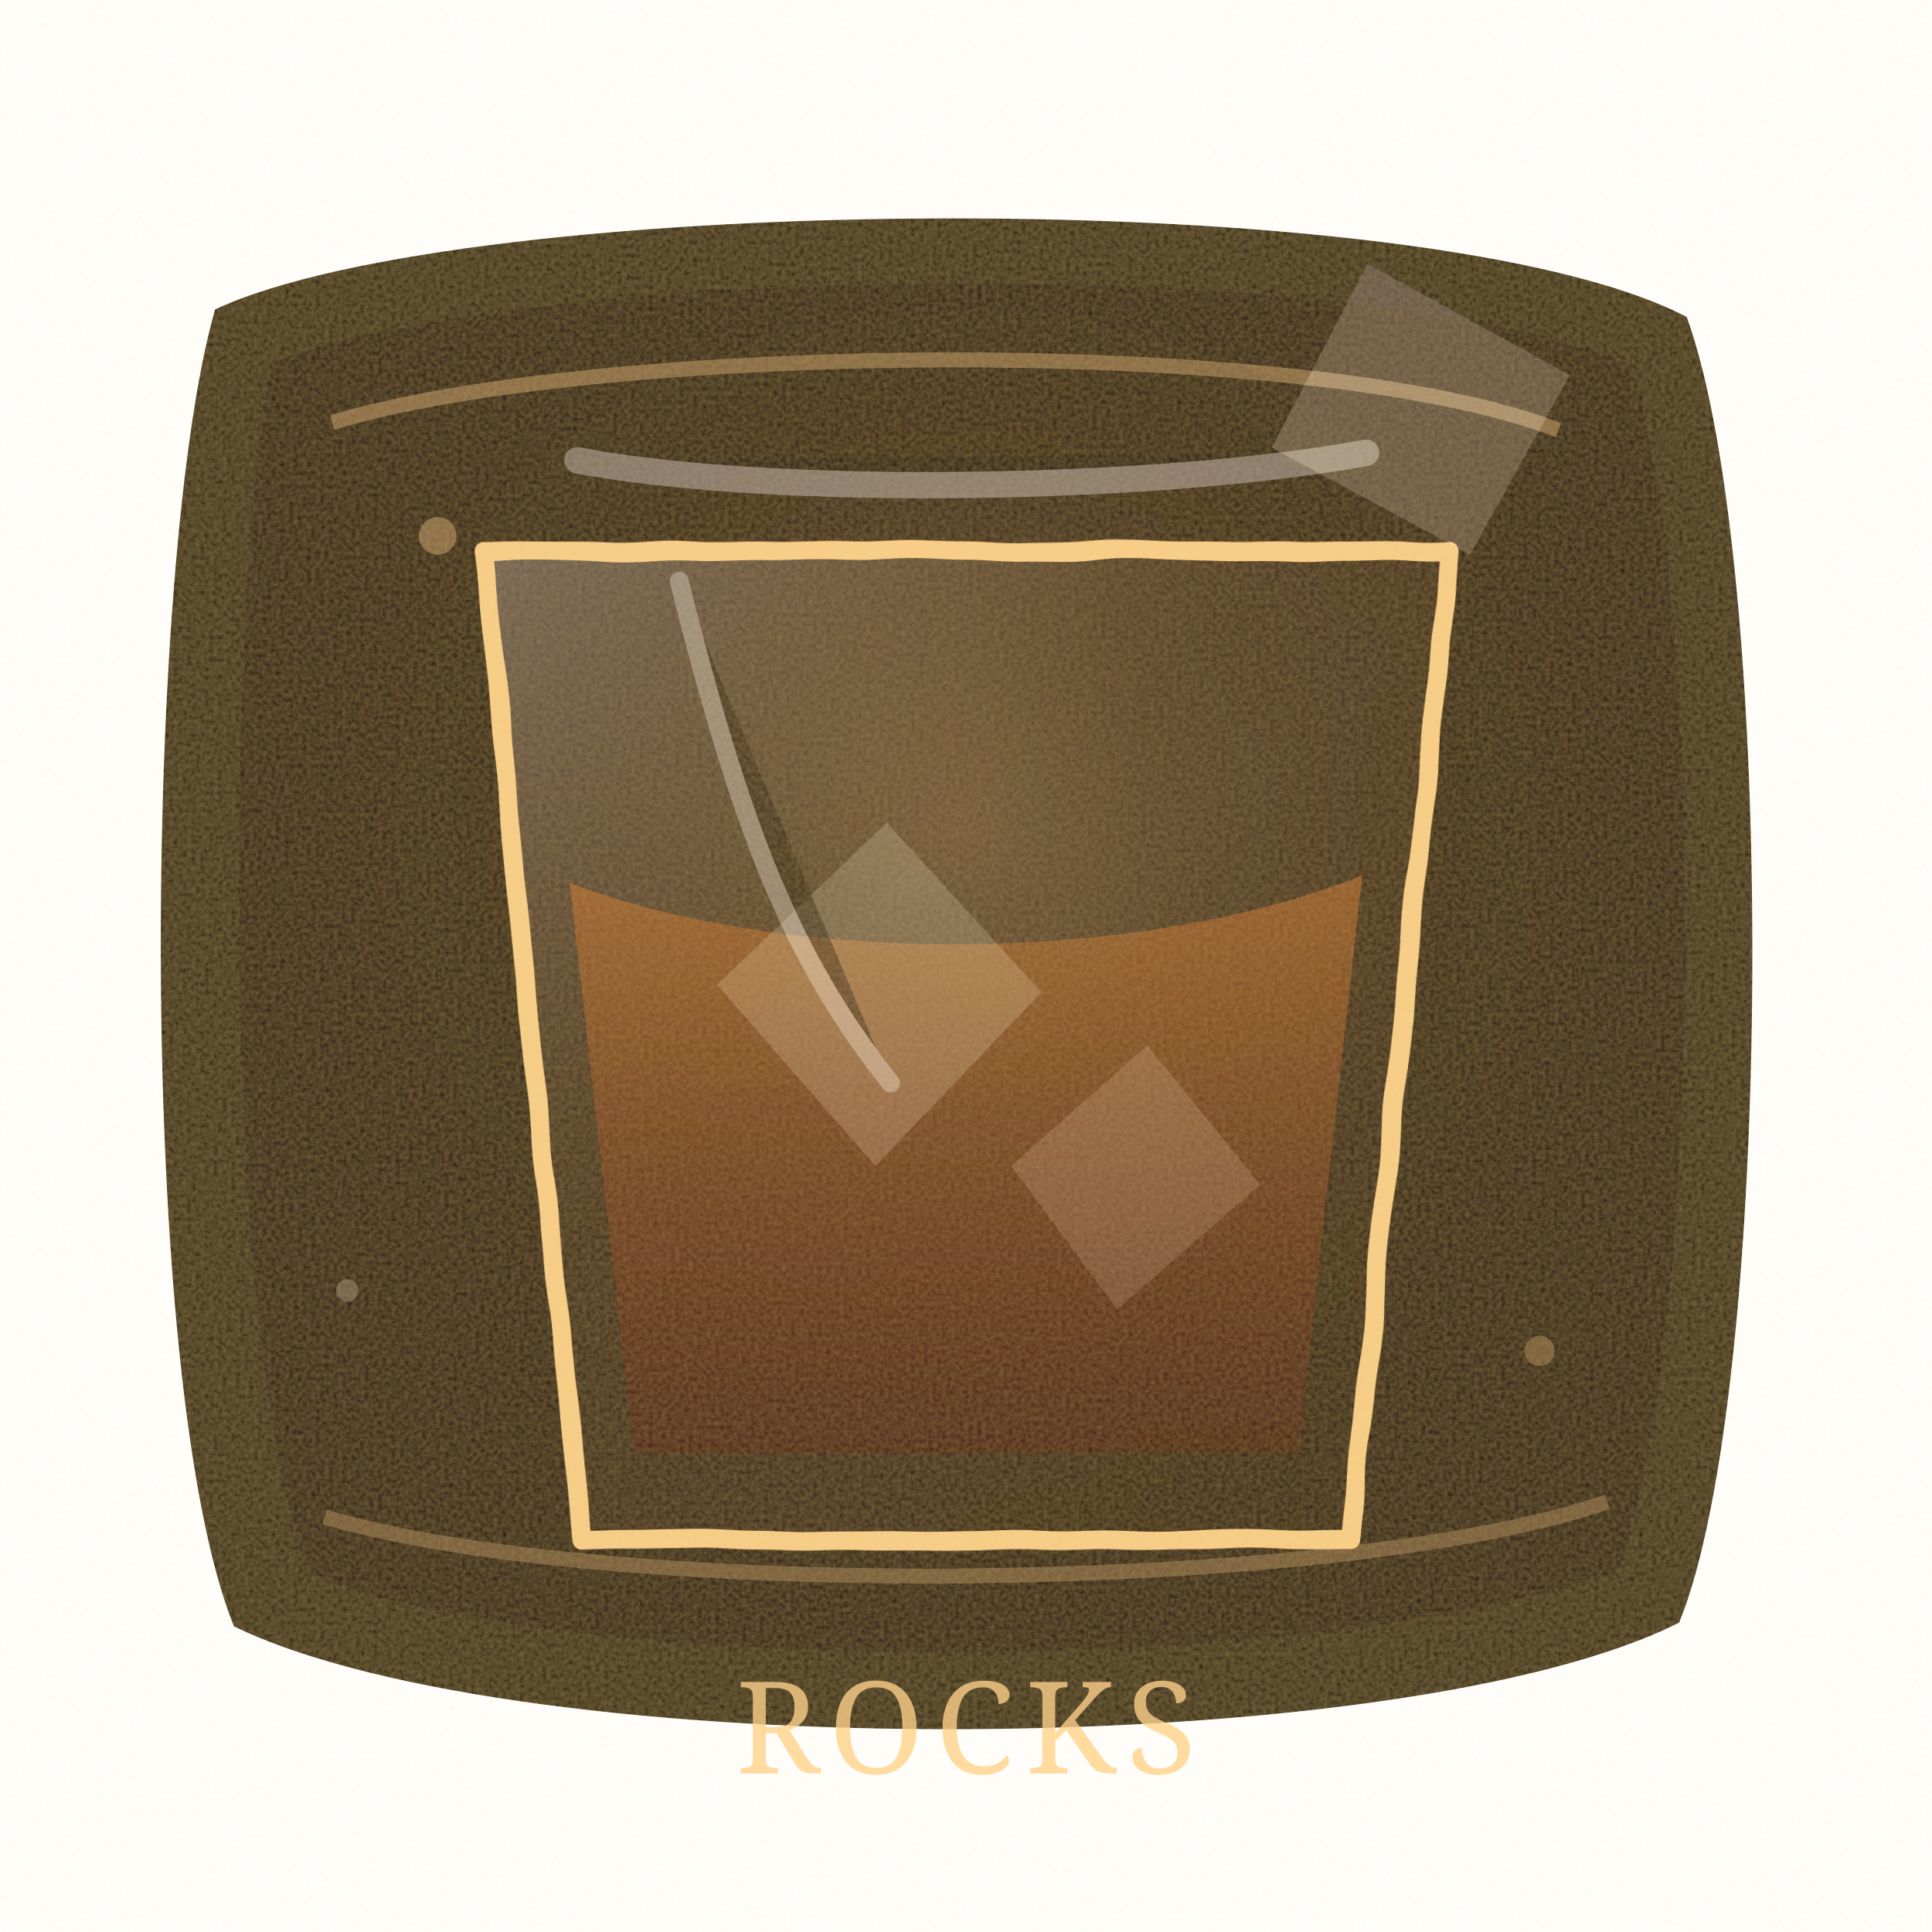
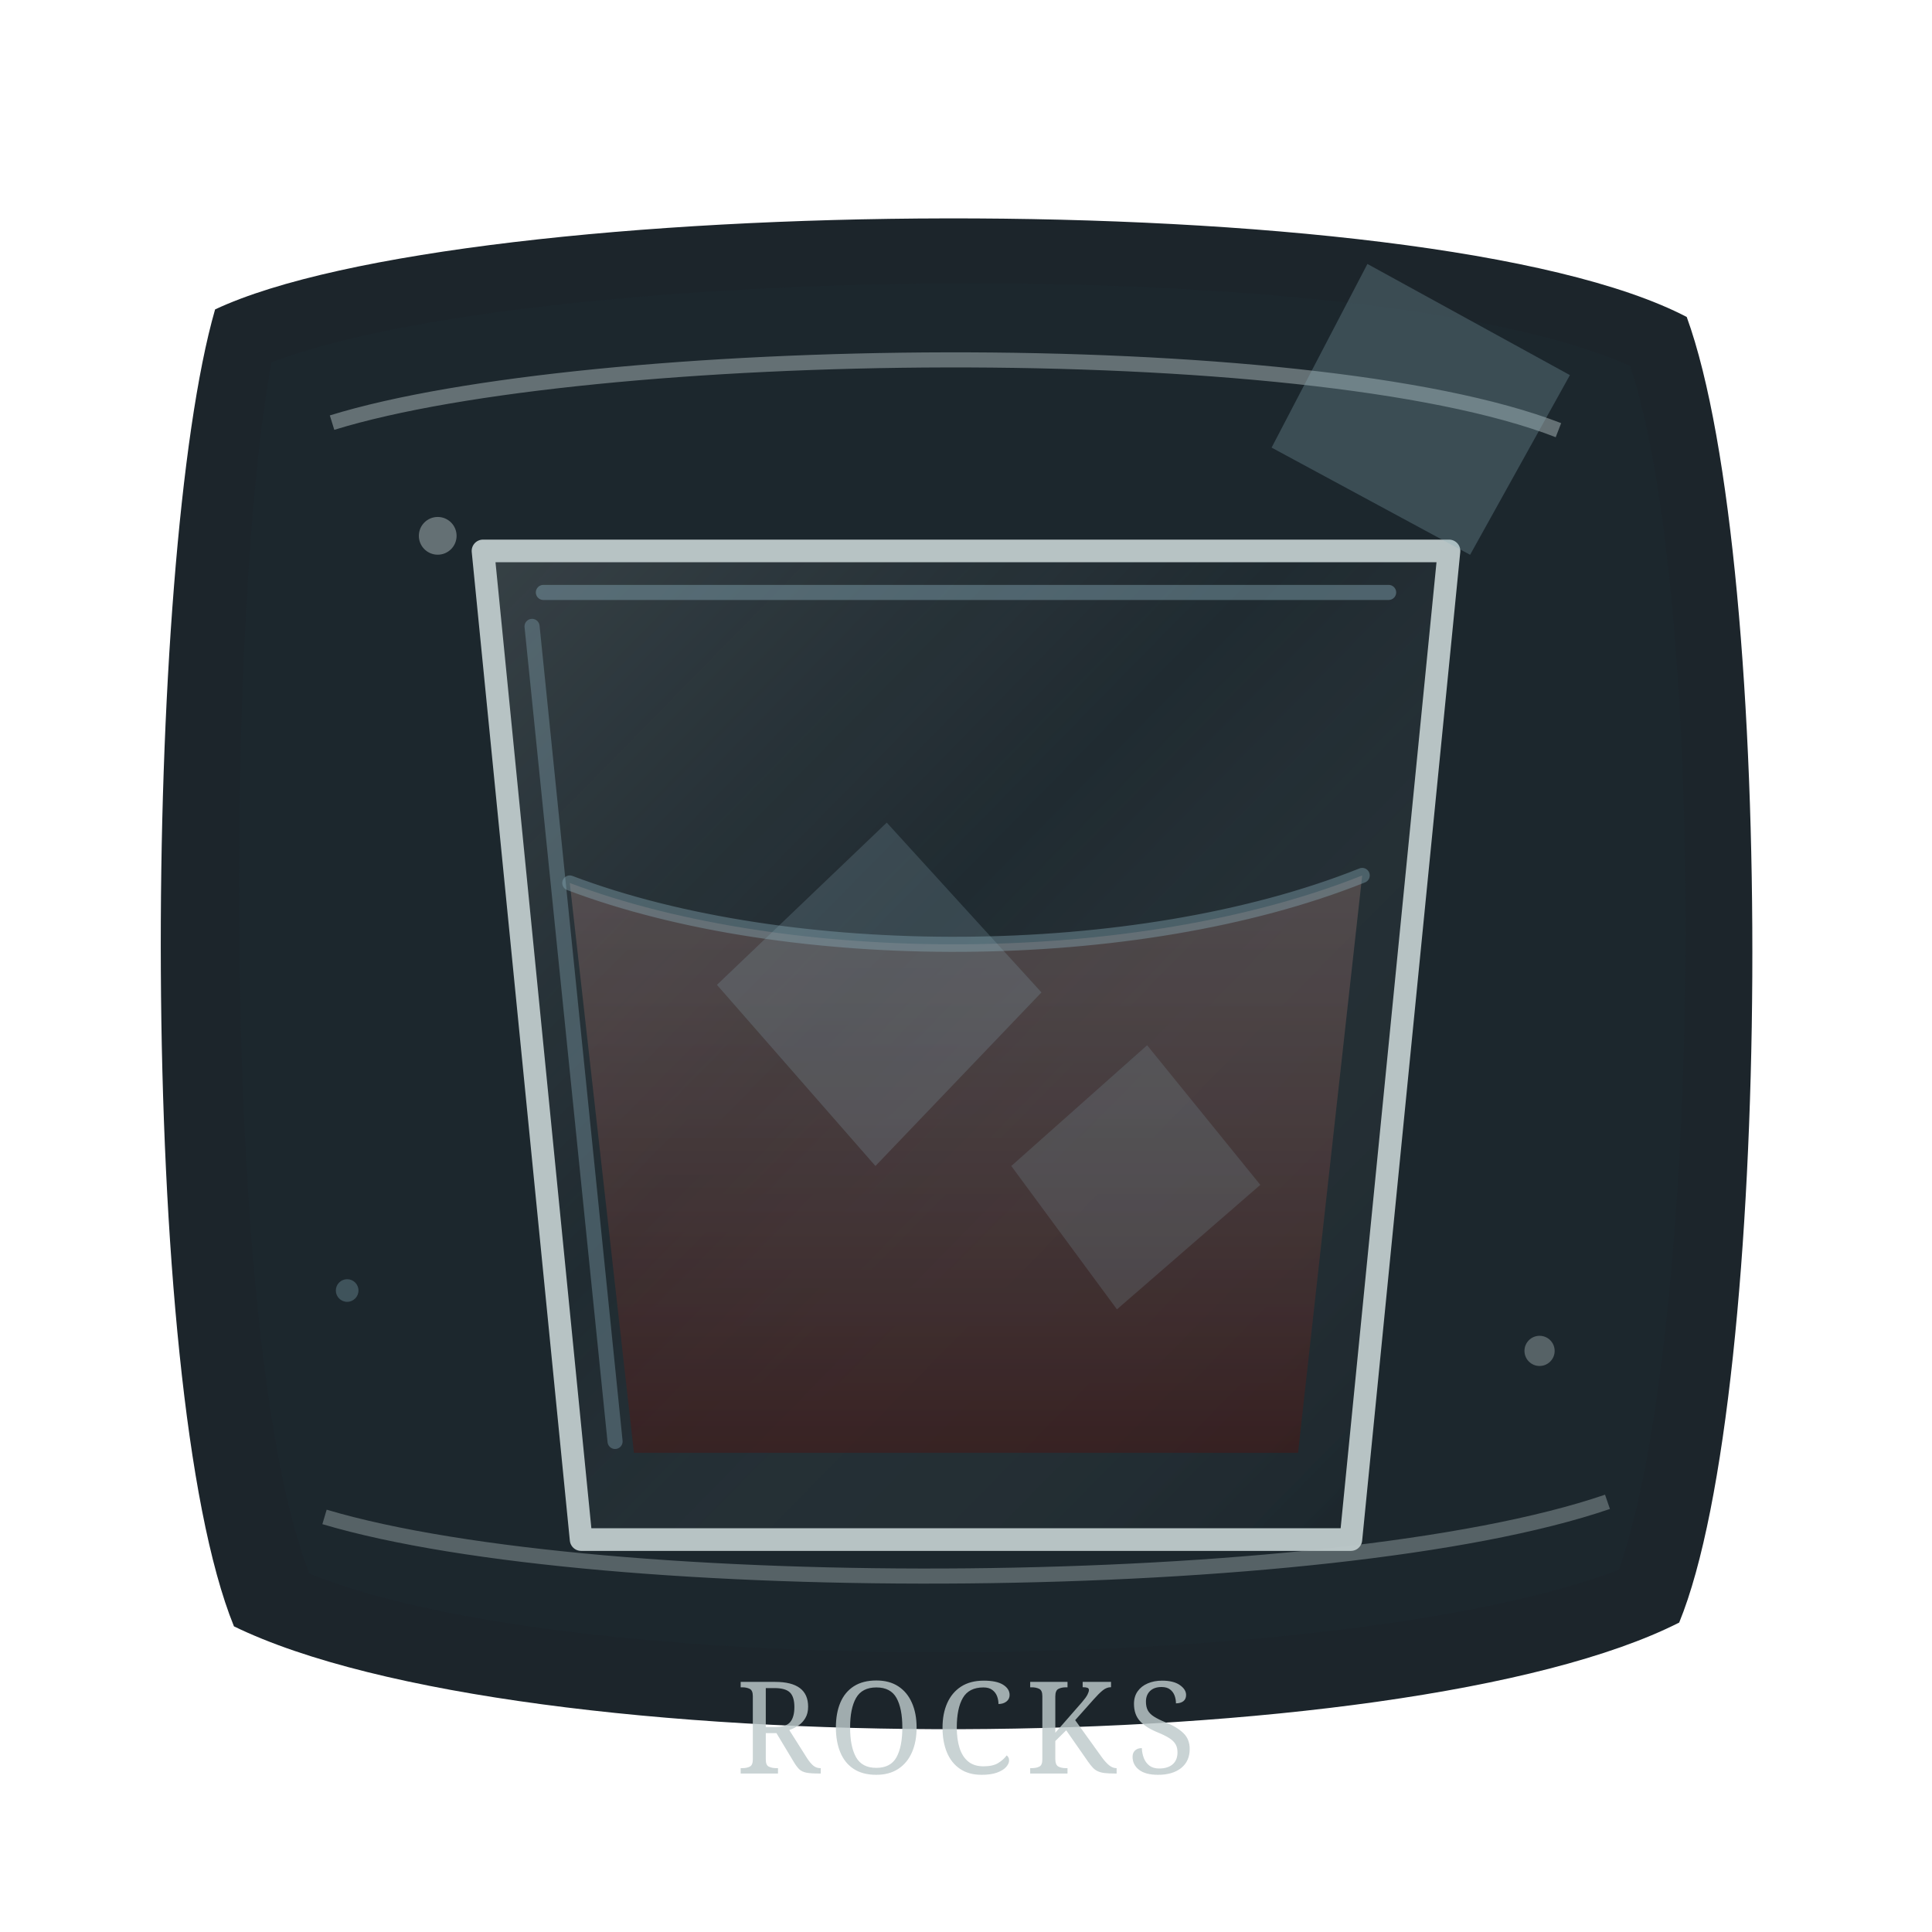
<svg xmlns="http://www.w3.org/2000/svg" viewBox="0 0 512 512" role="img" aria-label="Rocks drink label">
  <defs>
-     <filter id="paper" x="-20%" y="-20%" width="140%" height="140%">
-       <feTurbulence type="fractalNoise" baseFrequency="0.85" numOctaves="4" seed="85" result="noise" />
-       <feColorMatrix in="noise" type="matrix" values="0 0 0 0 0.95 0 0 0 0 0.78 0 0 0 0 0.45 0 0 0 .16 0" />
-       <feBlend in="SourceGraphic" mode="soft-light" />
-     </filter>
-     <filter id="ink" x="-20%" y="-20%" width="140%" height="140%">
-       <feTurbulence type="fractalNoise" baseFrequency="0.035" numOctaves="2" seed="65" result="wobble" />
-       <feDisplacementMap in="SourceGraphic" in2="wobble" scale="2.1" />
-     </filter>
    <linearGradient id="glass" x1="0" x2="1" y1="0" y2="1">
-       <stop offset="0" stop-color="#fff7e8" stop-opacity=".34" />
-       <stop offset=".42" stop-color="#ffd28a" stop-opacity=".08" />
-       <stop offset="1" stop-color="#0c0705" stop-opacity=".2" />
+       <stop offset="0" stop-color="#e5e8e5" stop-opacity=".14" />
+       <stop offset=".42" stop-color="#bdc9ca" stop-opacity=".025" />
+       <stop offset="1" stop-color="#0b1118" stop-opacity=".2" />
    </linearGradient>
    <linearGradient id="liquid" x1="0" x2="0" y1="0" y2="1">
-       <stop offset="0" stop-color="#b96e2e" stop-opacity=".86" />
-       <stop offset="1" stop-color="#4b1511" stop-opacity=".96" />
+       <stop offset="0" stop-color="#8e7370" stop-opacity=".52" />
+       <stop offset="1" stop-color="#4b1511" stop-opacity=".64" />
    </linearGradient>
-     <radialGradient id="glow" cx="50%" cy="42%" r="58%">
-       <stop offset="0" stop-color="#ffd28a" stop-opacity=".26" />
-       <stop offset="1" stop-color="#0c0705" stop-opacity="0" />
-     </radialGradient>
  </defs>
  <rect width="512" height="512" fill="none" />
-   <g filter="url(#paper)">
-     <path d="M57 82 C123 51 378 48 447 84 C471 150 470 369 445 430 C372 467 138 468 62 431 C36 367 38 148 57 82 Z" fill="#140905" opacity=".94" />
-     <path d="M72 96 C140 70 363 66 432 97 C453 160 451 354 429 416 C356 444 153 446 82 417 C58 356 60 158 72 96 Z" fill="#24130b" opacity=".62" />
-     <path d="M88 112 C156 91 346 88 413 114" stroke="#ffd28a" stroke-width="4" opacity=".45" fill="none" />
-     <path d="M86 402 C160 424 353 423 426 398" stroke="#ffd28a" stroke-width="4" opacity=".36" fill="none" />
-     <circle cx="116" cy="142" r="5" fill="#ffd28a" opacity=".45" />
-     <circle cx="408" cy="358" r="4" fill="#ffd28a" opacity=".36" />
-     <circle cx="92" cy="342" r="3" fill="#fff1cc" opacity=".32" />
-     <ellipse cx="256" cy="248" rx="174" ry="166" fill="url(#glow)" />
-     <path filter="url(#ink)" stroke="#ffd28a" stroke-width="5" stroke-linejoin="round" fill="url(#glass)" opacity=".96" d="M128 146 L384 146 L358 408 L154 408 Z" />
+   <g>
+     <path d="M57 82 C123 51 378 48 447 84 C471 150 470 369 445 430 C372 467 138 468 62 431 C36 367 38 148 57 82 Z" fill="#0e171e" opacity=".94" />
+     <path d="M72 96 C140 70 363 66 432 97 C453 160 451 354 429 416 C356 444 153 446 82 417 C58 356 60 158 72 96 Z" fill="#1c282f" opacity=".62" />
+     <path d="M88 112 C156 91 346 88 413 114" stroke="#bdc9ca" stroke-width="4" opacity=".45" fill="none" />
+     <path d="M86 402 C160 424 353 423 426 398" stroke="#bdc9ca" stroke-width="4" opacity=".36" fill="none" />
+     <circle cx="116" cy="142" r="5" fill="#bdc9ca" opacity=".45" />
+     <circle cx="408" cy="358" r="4" fill="#bdc9ca" opacity=".36" />
+     <circle cx="92" cy="342" r="3" fill="#8bafbc" opacity=".32" />
+     <path stroke="#bdc9ca" stroke-width="6" stroke-linejoin="round" fill="url(#glass)" opacity=".96" d="M128 146 L384 146 L358 408 L154 408 Z" />
    <path d="M151 234 C209 256 301 256 361 232 L344 385 L168 385 Z" fill="url(#liquid)" opacity=".78" />
-     <path d="M190 261 L235 218 L276 263 L232 309 Z" fill="#fff1cc" opacity=".22" />
-     <path d="M268 309 L304 277 L334 314 L296 347 Z" fill="#fff1cc" opacity=".18" />
-     <path d="M153 122 C206 132 308 130 362 120" stroke="#fff7e8" stroke-width="7" stroke-linecap="round" opacity=".42" />
-     <path d="M180 154 C196 218 209 253 236 287" stroke="#fff7e8" stroke-width="5" stroke-linecap="round" opacity=".35" />
-     <path d="M363 72 L414 100 L389 145 L339 118 Z" fill="#fff1cc" opacity=".28" stroke="#fff1cc" stroke-width="3" />
-     <text x="256" y="470" text-anchor="middle" fill="#ffd28a" opacity=".82" font-family="Georgia, serif" font-size="34" letter-spacing="3">ROCKS</text>
+     <path d="M151 234 C209 256 301 256 361 232" fill="none" stroke="#8bafbc" stroke-width="4" stroke-linecap="round" opacity=".38" />
+     <path d="M190 261 L235 218 L276 263 L232 309 Z" fill="#8bafbc" opacity=".22" />
+     <path d="M268 309 L304 277 L334 314 L296 347 Z" fill="#8bafbc" opacity=".18" />
+     <path d="M144 157 L368 157" stroke="#8bafbc" stroke-width="4" stroke-linecap="round" opacity=".42" />
+     <path d="M141 166 L163 382" stroke="#8bafbc" stroke-width="4" stroke-linecap="round" opacity=".35" />
+     <path d="M363 72 L414 100 L389 145 L339 118 Z" fill="#8bafbc" opacity=".28" stroke="#8bafbc" stroke-width="3" />
+     <text x="256" y="470" text-anchor="middle" fill="#bdc9ca" opacity=".82" font-family="Georgia, serif" font-size="34" letter-spacing="3">ROCKS</text>
  </g>
</svg>
